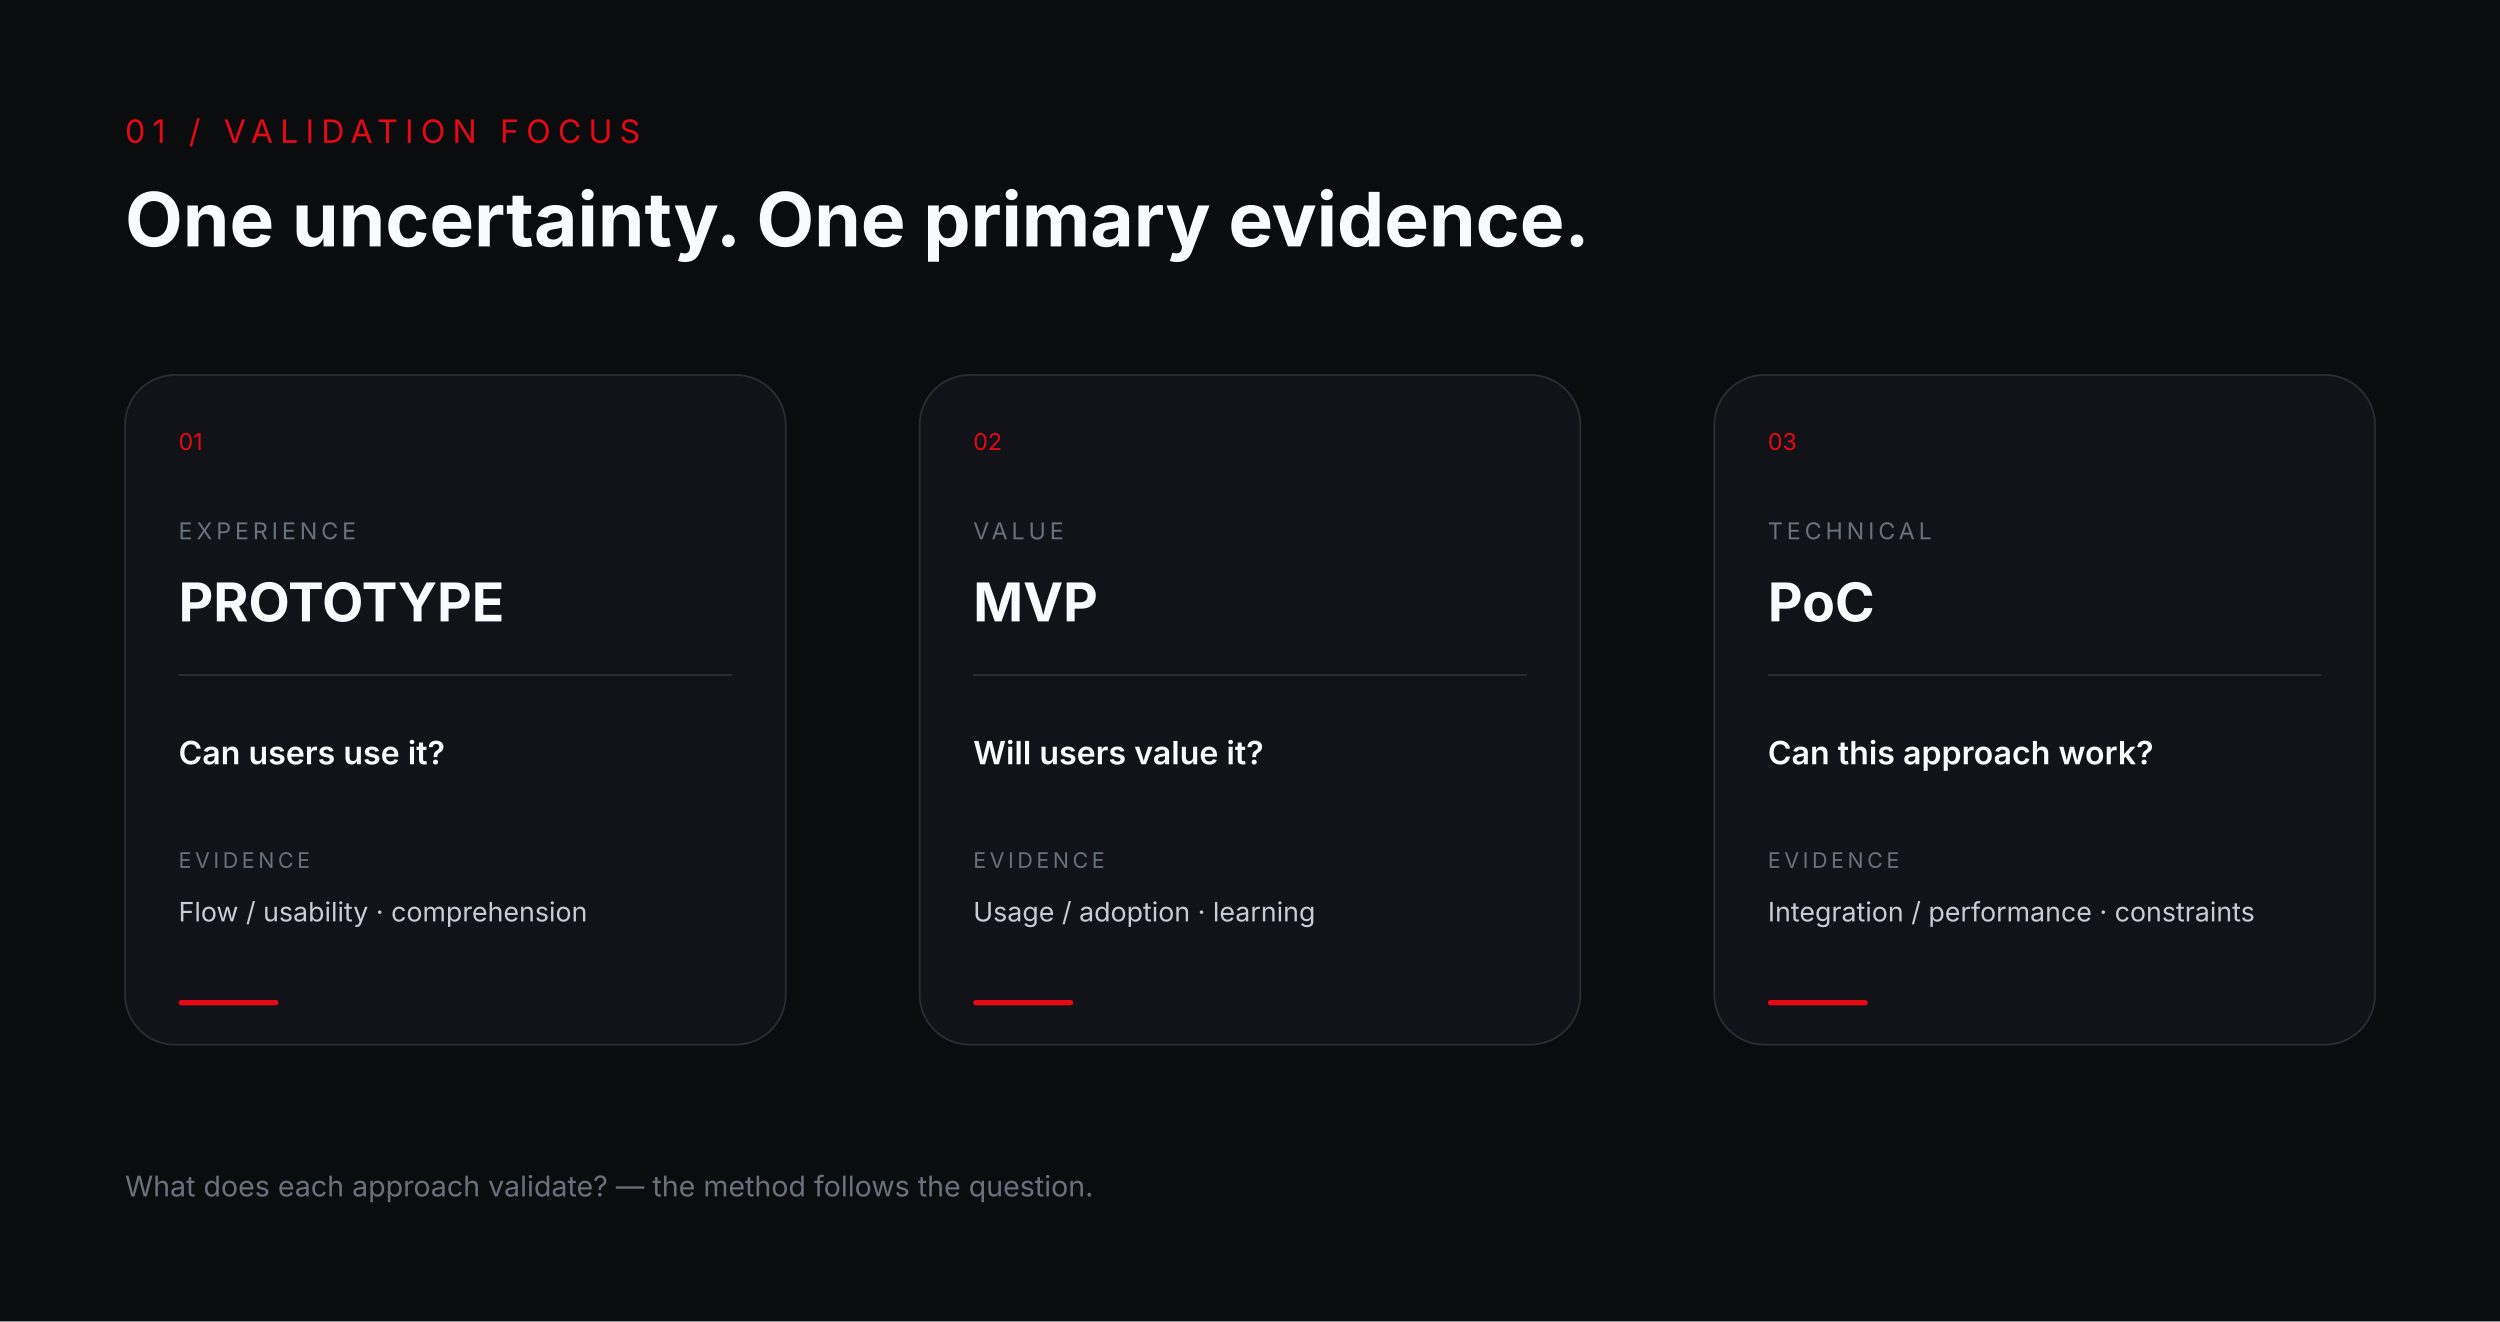
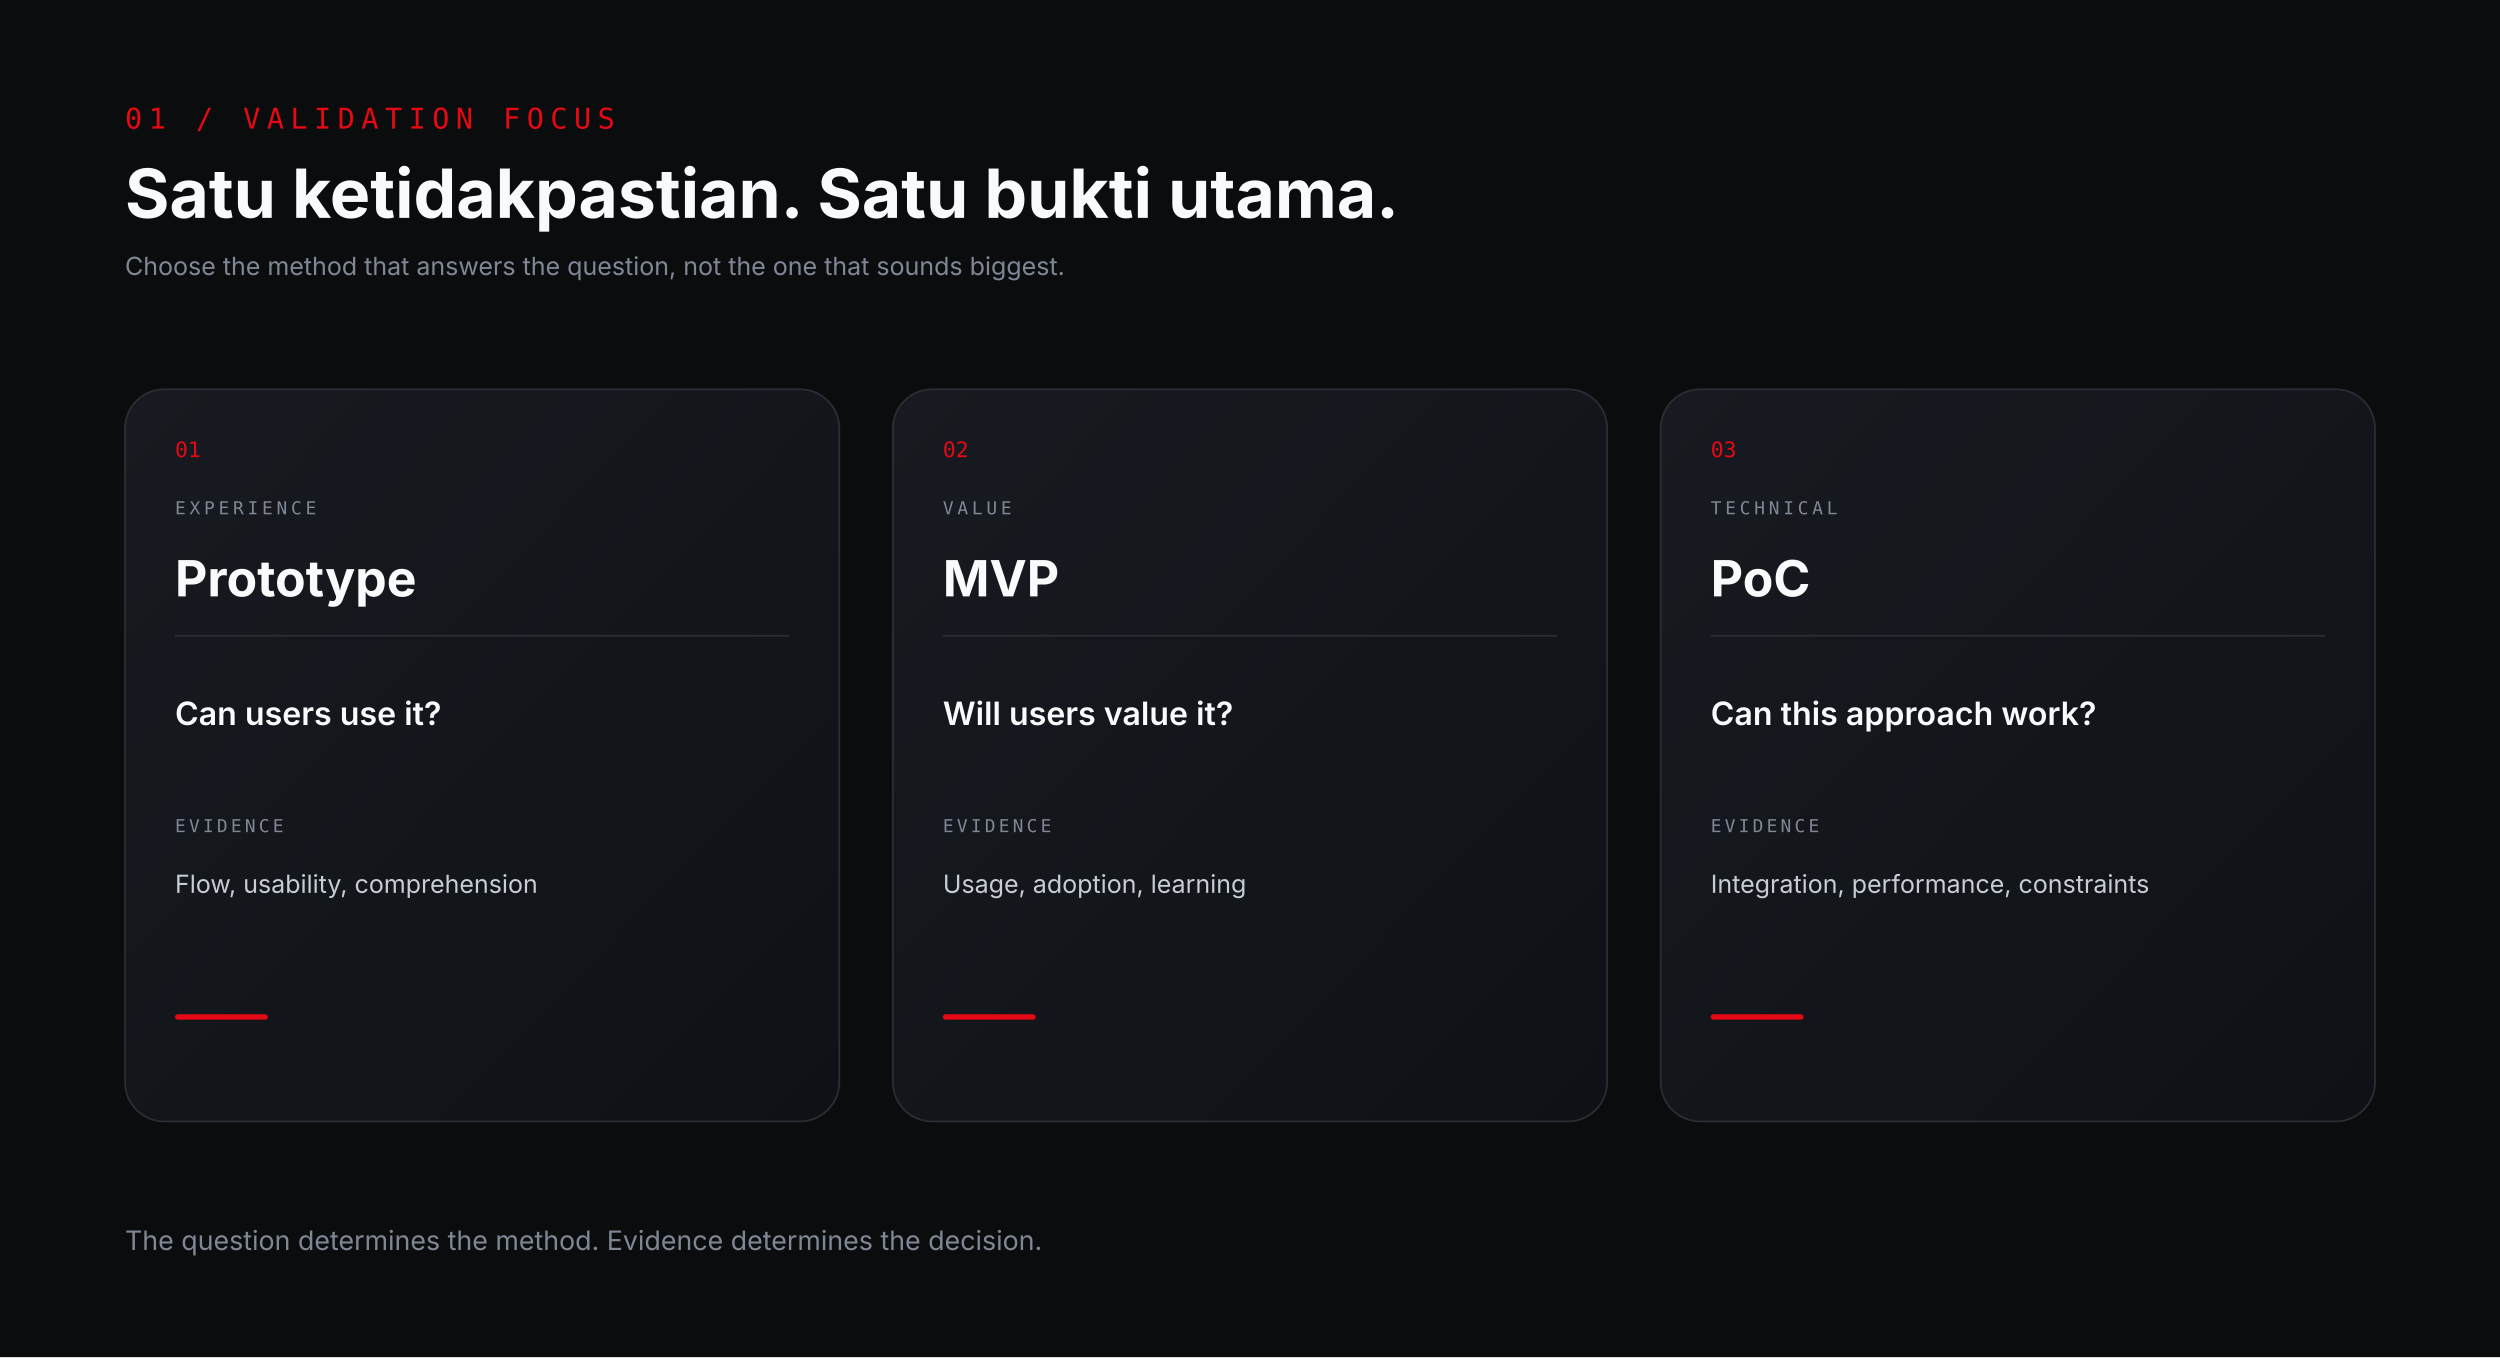
- <svg xmlns="http://www.w3.org/2000/svg" viewBox="0 0 1400 740" role="img" aria-labelledby="title desc">
-   <rect width="1400" height="740" fill="#0B0C0E" />
-   <style>text{font-family:Inter,Arial,sans-serif}</style>
-   <text x="70" y="80" font-size="18" letter-spacing="4" fill="#E50914">01 / VALIDATION FOCUS</text>
-   <text x="70" y="138" font-size="42" font-weight="700" fill="#F8FAFC">One uncertainty. One primary evidence.</text>
-   <g transform="translate(70 210)">
-     <rect width="370" height="375" rx="28" fill="#111318" stroke="#2A2D34" />
-     <text x="30" y="42" font-size="13" fill="#E50914">01</text>
-     <text x="30" y="92" font-size="13" letter-spacing="2.2" fill="#69717D">EXPERIENCE</text>
-     <text x="30" y="138" font-size="30" font-weight="700" fill="#F8FAFC">PROTOTYPE</text>
-     <line x1="30" y1="168" x2="340" y2="168" stroke="#2A2D34" />
-     <text x="30" y="218" font-size="18" font-weight="600" fill="#F8FAFC">Can users use it?</text>
-     <text x="30" y="276" font-size="12" letter-spacing="2" fill="#69717D">EVIDENCE</text>
-     <text x="30" y="306" font-size="15" fill="#C7CCD5">Flow / usability · comprehension</text>
-     <rect x="30" y="350" width="56" height="3" rx="1.5" fill="#E50914" />
-   </g>
-   <g transform="translate(515 210)">
-     <rect width="370" height="375" rx="28" fill="#111318" stroke="#2A2D34" />
-     <text x="30" y="42" font-size="13" fill="#E50914">02</text>
-     <text x="30" y="92" font-size="13" letter-spacing="2.2" fill="#69717D">VALUE</text>
-     <text x="30" y="138" font-size="30" font-weight="700" fill="#F8FAFC">MVP</text>
-     <line x1="30" y1="168" x2="340" y2="168" stroke="#2A2D34" />
-     <text x="30" y="218" font-size="18" font-weight="600" fill="#F8FAFC">Will users value it?</text>
-     <text x="30" y="276" font-size="12" letter-spacing="2" fill="#69717D">EVIDENCE</text>
-     <text x="30" y="306" font-size="15" fill="#C7CCD5">Usage / adoption · learning</text>
-     <rect x="30" y="350" width="56" height="3" rx="1.5" fill="#E50914" />
-   </g>
-   <g transform="translate(960 210)">
-     <rect width="370" height="375" rx="28" fill="#111318" stroke="#2A2D34" />
-     <text x="30" y="42" font-size="13" fill="#E50914">03</text>
-     <text x="30" y="92" font-size="13" letter-spacing="2.2" fill="#69717D">TECHNICAL</text>
-     <text x="30" y="138" font-size="30" font-weight="700" fill="#F8FAFC">PoC</text>
-     <line x1="30" y1="168" x2="340" y2="168" stroke="#2A2D34" />
-     <text x="30" y="218" font-size="18" font-weight="600" fill="#F8FAFC">Can this approach work?</text>
-     <text x="30" y="276" font-size="12" letter-spacing="2" fill="#69717D">EVIDENCE</text>
-     <text x="30" y="306" font-size="15" fill="#C7CCD5">Integration / performance · constraints</text>
-     <rect x="30" y="350" width="56" height="3" rx="1.5" fill="#E50914" />
-   </g>
-   <text x="70" y="670" font-size="16" fill="#69717D">What does each approach validate? — the method follows the question.</text>
+ <svg xmlns="http://www.w3.org/2000/svg" viewBox="0 0 1400 760" role="img" aria-labelledby="title desc">
+   <defs>
+     <linearGradient id="fade" x1="0" y1="0" x2="1" y2="1">
+       <stop offset="0" stop-color="#171A20" />
+       <stop offset="1" stop-color="#0F1116" />
+     </linearGradient>
+   </defs>
+   <rect width="1400" height="760" fill="#0B0C0E" />
+   <style>text{font-family:Inter,Arial,sans-serif}.mono{font-family:ui-monospace,SFMono-Regular,Menlo,Monaco,Consolas,monospace}</style>
+   <text x="70" y="72" font-size="16" letter-spacing="3.6" fill="#E50914" class="mono">01 / VALIDATION FOCUS</text>
+   <text x="70" y="122" font-size="38" font-weight="700" fill="#F8FAFC">Satu ketidakpastian. Satu bukti utama.</text>
+   <text x="70" y="154" font-size="14" fill="#7F8795">Choose the method that answers the question, not the one that sounds biggest.</text>
+   <rect x="70" y="218" width="400" height="410" rx="22" fill="url(#fade)" stroke="#2A2D34" />
+   <text x="98" y="256" font-size="12" fill="#E50914" class="mono">01</text>
+   <text x="98" y="288" font-size="10" letter-spacing="2.1" fill="#7F8795" class="mono">EXPERIENCE</text>
+   <text x="98" y="334" font-size="28" font-weight="700" fill="#F8FAFC">Prototype</text>
+   <line x1="98" y1="356" x2="442" y2="356" stroke="#2A2D34" />
+   <text x="98" y="406" font-size="18" font-weight="600" fill="#F8FAFC">Can users use it?</text>
+   <text x="98" y="466" font-size="10" letter-spacing="1.8" fill="#7F8795" class="mono">EVIDENCE</text>
+   <text x="98" y="500" font-size="14" fill="#C7CCD5">Flow, usability, comprehension</text>
+   <rect x="98" y="568" width="52" height="3" rx="1.5" fill="#E50914" />
+   <rect x="500" y="218" width="400" height="410" rx="22" fill="url(#fade)" stroke="#2A2D34" />
+   <text x="528" y="256" font-size="12" fill="#E50914" class="mono">02</text>
+   <text x="528" y="288" font-size="10" letter-spacing="2.1" fill="#7F8795" class="mono">VALUE</text>
+   <text x="528" y="334" font-size="28" font-weight="700" fill="#F8FAFC">MVP</text>
+   <line x1="528" y1="356" x2="872" y2="356" stroke="#2A2D34" />
+   <text x="528" y="406" font-size="18" font-weight="600" fill="#F8FAFC">Will users value it?</text>
+   <text x="528" y="466" font-size="10" letter-spacing="1.8" fill="#7F8795" class="mono">EVIDENCE</text>
+   <text x="528" y="500" font-size="14" fill="#C7CCD5">Usage, adoption, learning</text>
+   <rect x="528" y="568" width="52" height="3" rx="1.5" fill="#E50914" />
+   <rect x="930" y="218" width="400" height="410" rx="22" fill="url(#fade)" stroke="#2A2D34" />
+   <text x="958" y="256" font-size="12" fill="#E50914" class="mono">03</text>
+   <text x="958" y="288" font-size="10" letter-spacing="2.1" fill="#7F8795" class="mono">TECHNICAL</text>
+   <text x="958" y="334" font-size="28" font-weight="700" fill="#F8FAFC">PoC</text>
+   <line x1="958" y1="356" x2="1302" y2="356" stroke="#2A2D34" />
+   <text x="958" y="406" font-size="18" font-weight="600" fill="#F8FAFC">Can this approach work?</text>
+   <text x="958" y="466" font-size="10" letter-spacing="1.8" fill="#7F8795" class="mono">EVIDENCE</text>
+   <text x="958" y="500" font-size="14" fill="#C7CCD5">Integration, performance, constraints</text>
+   <rect x="958" y="568" width="52" height="3" rx="1.5" fill="#E50914" />
+   <text x="70" y="700" font-size="15" fill="#7F8795">The question determines the method. Evidence determines the decision.</text>
</svg>
